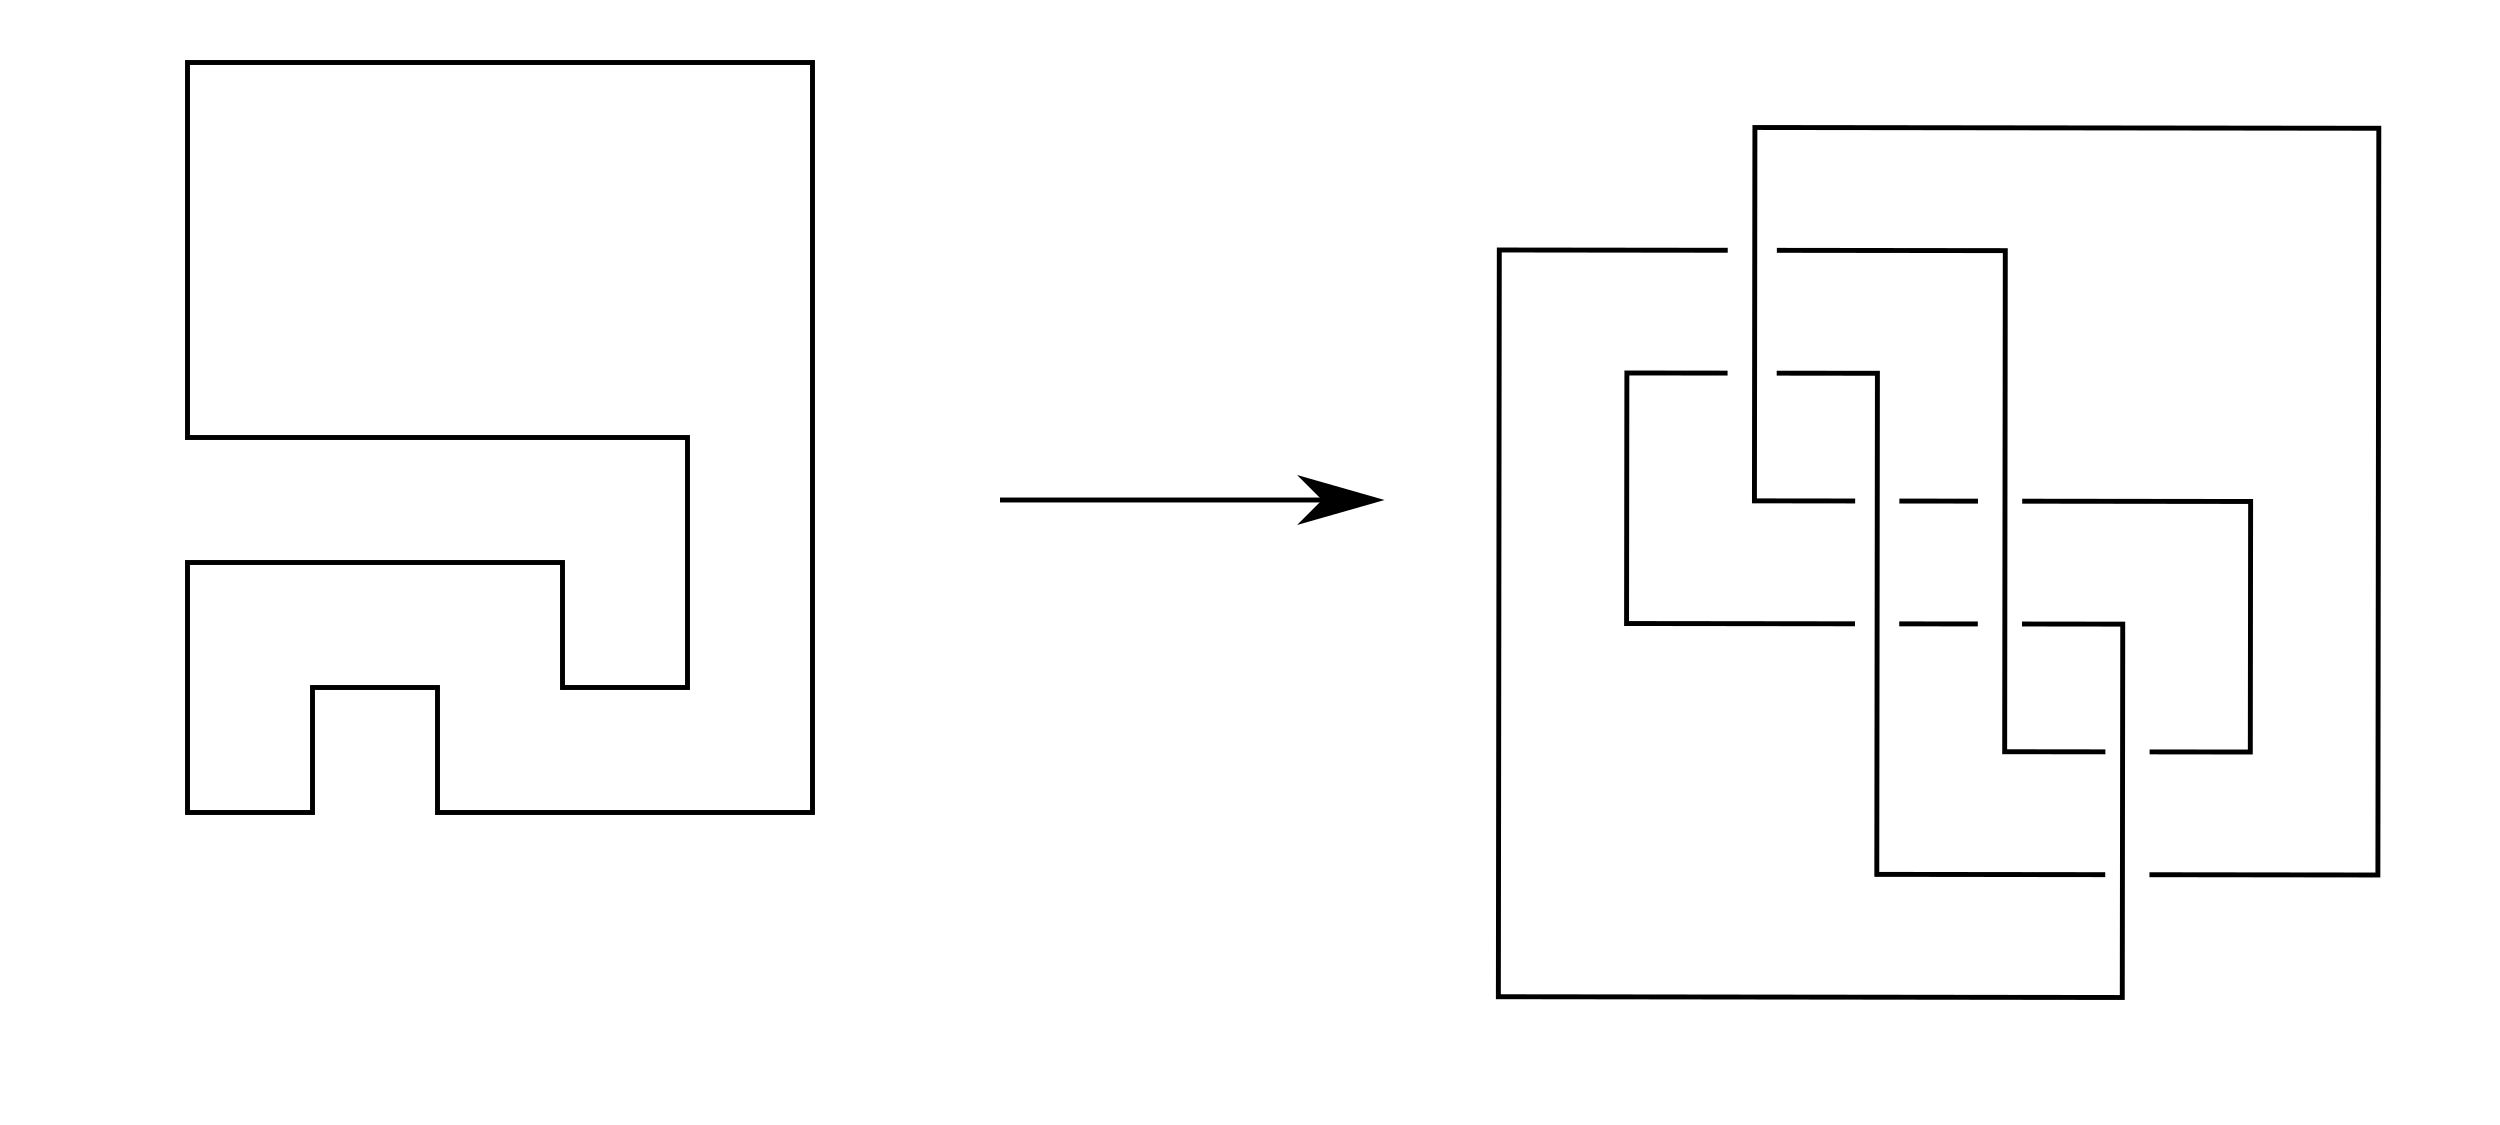
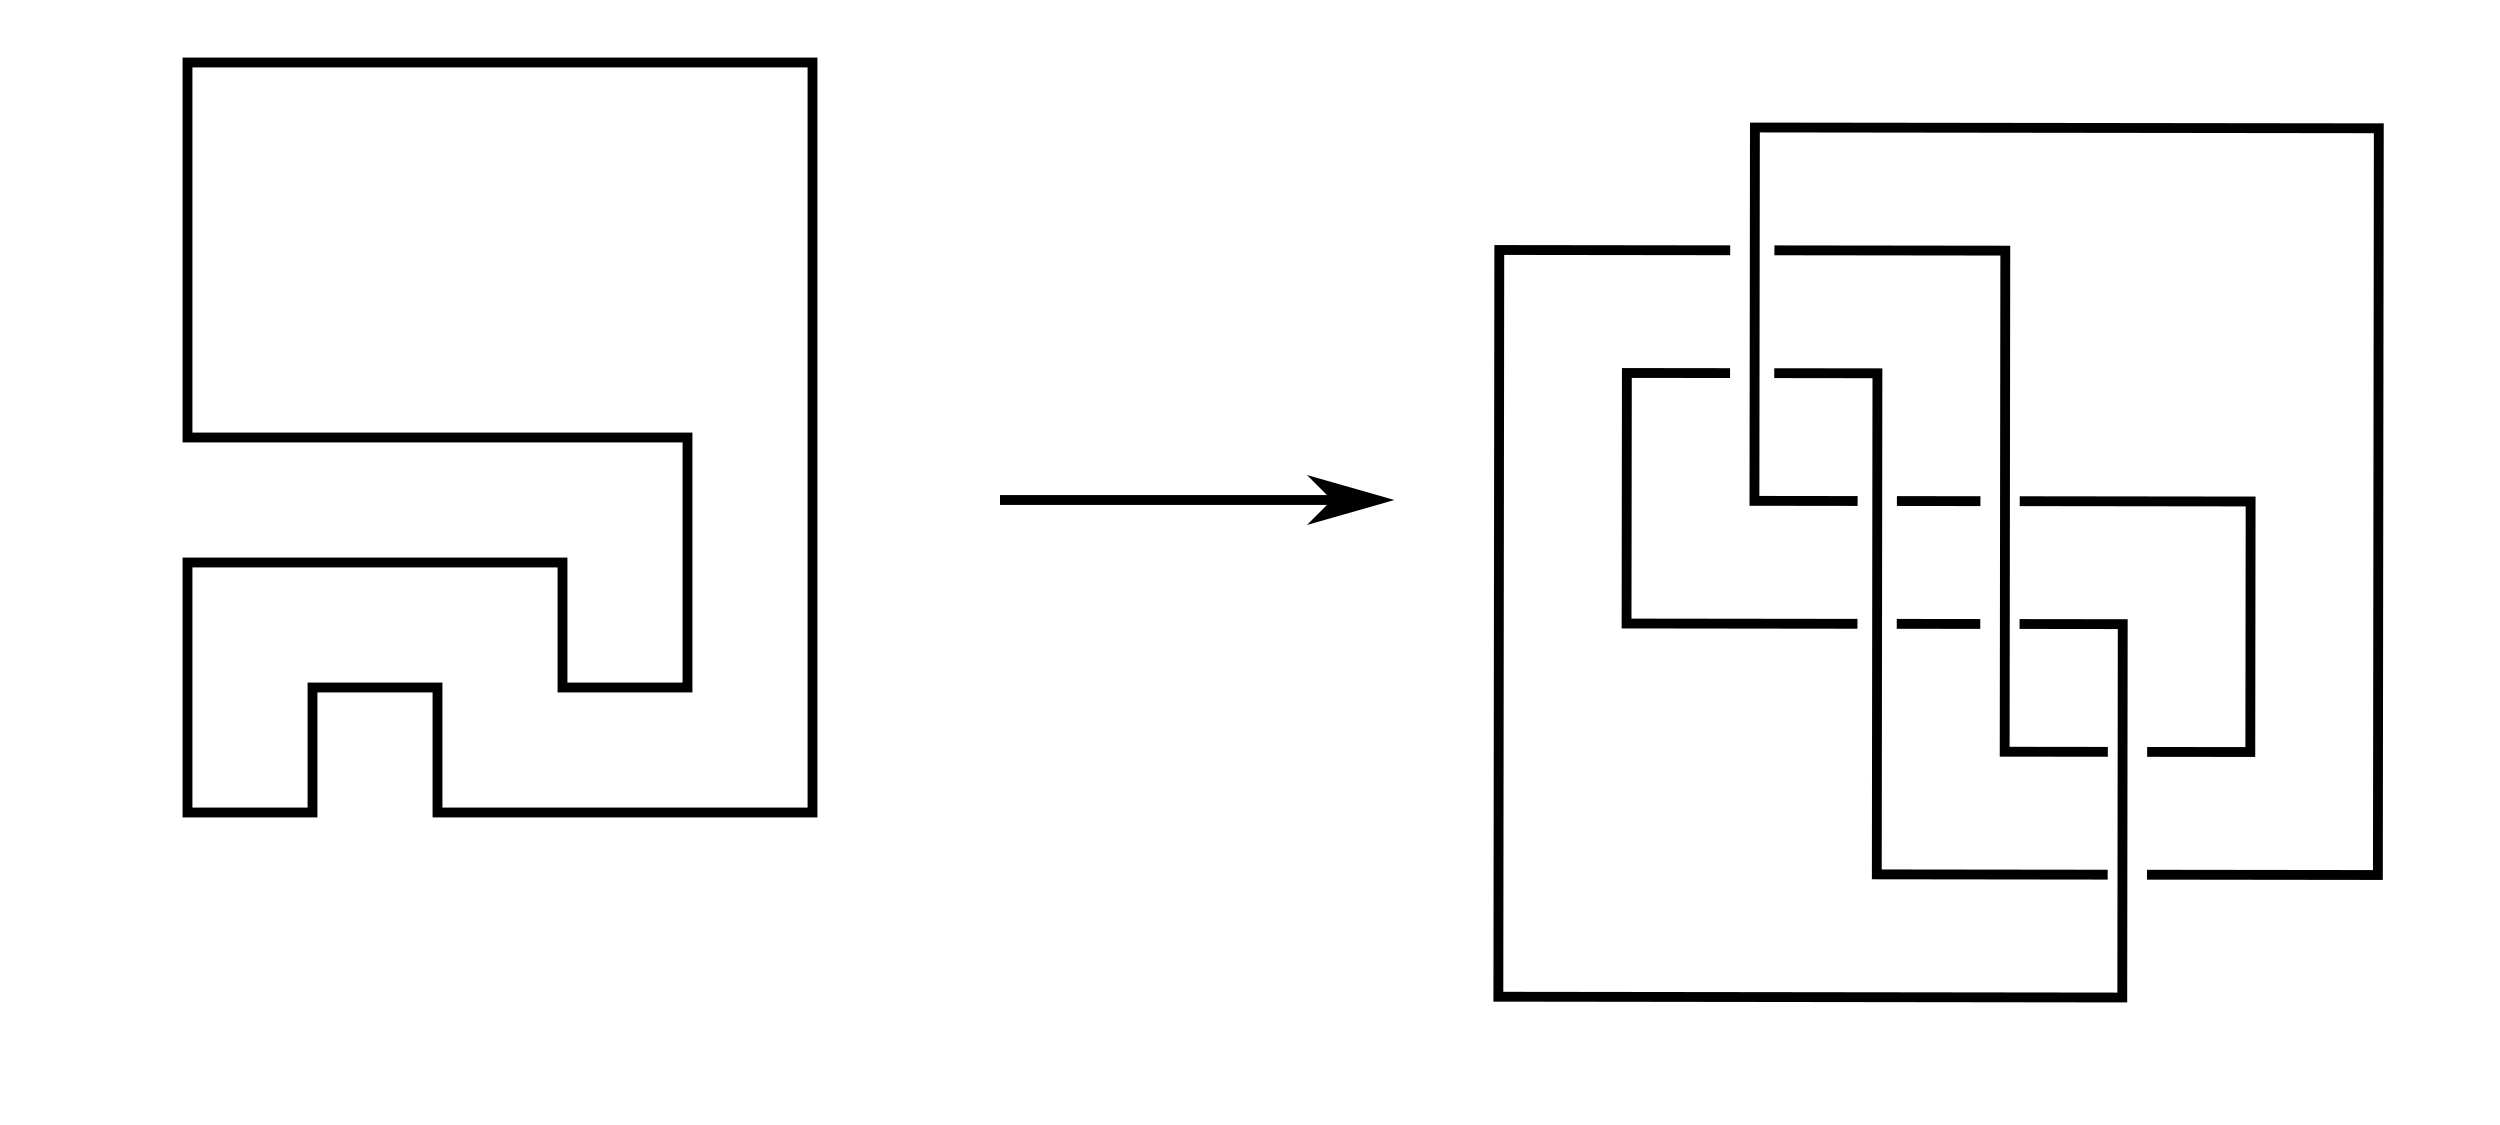
<svg xmlns="http://www.w3.org/2000/svg" width="20in" height="9in" version="1.1" viewBox="0 0 508.889 229" id="svg22">
  <defs id="defs26">
+     <marker style="overflow:visible;" id="Arrow1Mend" refX="0.0" refY="0.0" orient="auto">
+       <path transform="scale(0.4) rotate(180) translate(10,0)" style="fill-rule:evenodd;stroke:#000000;stroke-width:1pt;stroke-opacity:1;fill:#000000;fill-opacity:1" d="M 0.0,0.0 L 5.0,-5.0 L -12.5,0.0 L 5.0,5.0 L 0.0,0.0 z " id="path902" />
+     </marker>
+     <marker style="overflow:visible" id="SquareS" refX="0.0" refY="0.0" orient="auto">
+       <path transform="scale(0.2)" style="fill-rule:evenodd;stroke:#000000;stroke-width:1pt;stroke-opacity:1;fill:#000000;fill-opacity:1" d="M -5.0,-5.0 L -5.0,5.0 L 5.0,5.0 L 5.0,-5.0 L -5.0,-5.0 z " id="path969" />
+     </marker>
+     <marker style="overflow:visible;" id="Arrow2Mend" refX="0.0" refY="0.0" orient="auto">
+       <path transform="scale(0.6) rotate(180) translate(0,0)" d="M 8.719,4.034 L -2.207,0.016 L 8.719,-4.002 C 6.973,-1.63 6.983,1.616 8.719,4.034 z " style="fill-rule:evenodd;stroke-width:0.625;stroke-linejoin:round;stroke:#000000;stroke-opacity:1;fill:#000000;fill-opacity:1" id="path920" />
+     </marker>
    <marker style="overflow:visible;" id="marker1193" refX="0.0" refY="0.0" orient="auto">
      <path transform="scale(0.8) rotate(180) translate(12.5,0)" style="fill-rule:evenodd;stroke:#000000;stroke-width:1pt;stroke-opacity:1;fill:#000000;fill-opacity:1" d="M 0.0,0.0 L 5.0,-5.0 L -12.5,0.0 L 5.0,5.0 L 0.0,0.0 z " id="path1191" />
    </marker>
    <marker style="overflow:visible;" id="Arrow1Lend" refX="0.0" refY="0.0" orient="auto">
      <path transform="scale(0.8) rotate(180) translate(12.5,0)" style="fill-rule:evenodd;stroke:#000000;stroke-width:1pt;stroke-opacity:1;fill:#000000;fill-opacity:1" d="M 0.0,0.0 L 5.0,-5.0 L -12.5,0.0 L 5.0,5.0 L 0.0,0.0 z " id="path912" />
    </marker>
  </defs>
-   <path style="fill:none;stroke:#000000;stroke-width:1.002;stroke-linecap:butt;stroke-linejoin:miter;stroke-miterlimit:5;stroke-dasharray:none;stroke-opacity:1" d="M 165.389,12.722 V 89.056 165.389 H 89.056 v -25.444 h -25.444 v 25.444 H 38.167 V 114.5 H 114.5 v 25.444 h 25.444 V 89.056 H 38.167 V 12.722 Z" id="path82" />
-   <path style="fill:none;stroke:#000000;stroke-width:1.002;stroke-linecap:butt;stroke-linejoin:miter;stroke-miterlimit:5;stroke-dasharray:none;stroke-opacity:1;marker-end:url(#marker1193)" d="m 203.556,101.778 h 76.333" id="path907" />
-   <g fill="none" stroke="#000000" stroke-linecap="square" stroke-miterlimit="5" id="g20-3" transform="rotate(90.07116,254.5556,254.3817)">
-     <path d="M 178,71 V 25 H 26 v 127 h 76 v -20" id="path4-6" />
-     <path d="M 102,122 V 107" id="path6-7" />
-     <path d="M 102,97 V 51 h 51 v 20" id="path8-5" />
-     <path d="m 153,81 v 20 H 51 v 46" id="path10-3" />
-     <path d="m 51,158 v 46 H 203 V 77 h -76 v 20" id="path12-5" />
-     <path d="M 76,147 V 127 H 178 V 81" id="path14-6" />
-     <path d="m 127,107 v 15" id="path16-2" />
-     <path d="m 127,132 v 46 H 76 v -20" id="path18-9" />
+   <path style="fill:none;stroke:#000000;stroke-width:2.003;stroke-linecap:butt;stroke-linejoin:miter;stroke-miterlimit:5;stroke-dasharray:none;stroke-opacity:1" d="M 165.389,12.722 V 89.056 165.389 H 89.056 v -25.444 h -25.444 v 25.444 H 38.167 V 114.5 H 114.5 v 25.444 h 25.444 V 89.056 H 38.167 V 12.722 Z" id="path82" />
+   <path style="fill:none;stroke:#000000;stroke-width:2.003;stroke-linecap:butt;stroke-linejoin:miter;stroke-miterlimit:5;stroke-dasharray:none;stroke-opacity:1;marker-end:url(#Arrow1Mend)" d="m 203.556,101.778 h 76.333" id="path907" />
+   <g fill="none" stroke="#000000" stroke-linecap="square" stroke-miterlimit="5" id="g20-3" transform="rotate(90.07116,254.5556,254.3817)" style="stroke-width:2.003;stroke-miterlimit:5;stroke-dasharray:none">
+     <path d="M 178,71 V 25 H 26 v 127 h 76 v -20" id="path4-6" style="stroke-width:2.003;stroke-miterlimit:5;stroke-dasharray:none" />
+     <path d="M 102,122 V 107" id="path6-7" style="stroke-width:2.003;stroke-miterlimit:5;stroke-dasharray:none" />
+     <path d="M 102,97 V 51 h 51 v 20" id="path8-5" style="stroke-width:2.003;stroke-miterlimit:5;stroke-dasharray:none" />
+     <path d="m 153,81 v 20 H 51 v 46" id="path10-3" style="stroke-width:2.003;stroke-miterlimit:5;stroke-dasharray:none" />
+     <path d="m 51,158 v 46 H 203 V 77 h -76 v 20" id="path12-5" style="stroke-width:2.003;stroke-miterlimit:5;stroke-dasharray:none" />
+     <path d="M 76,147 V 127 H 178 V 81" id="path14-6" style="stroke-width:2.003;stroke-miterlimit:5;stroke-dasharray:none" />
+     <path d="m 127,107 v 15" id="path16-2" style="stroke-width:2.003;stroke-miterlimit:5;stroke-dasharray:none" />
+     <path d="m 127,132 v 46 H 76 v -20" id="path18-9" style="stroke-width:2.003;stroke-miterlimit:5;stroke-dasharray:none" />
  </g>
</svg>
